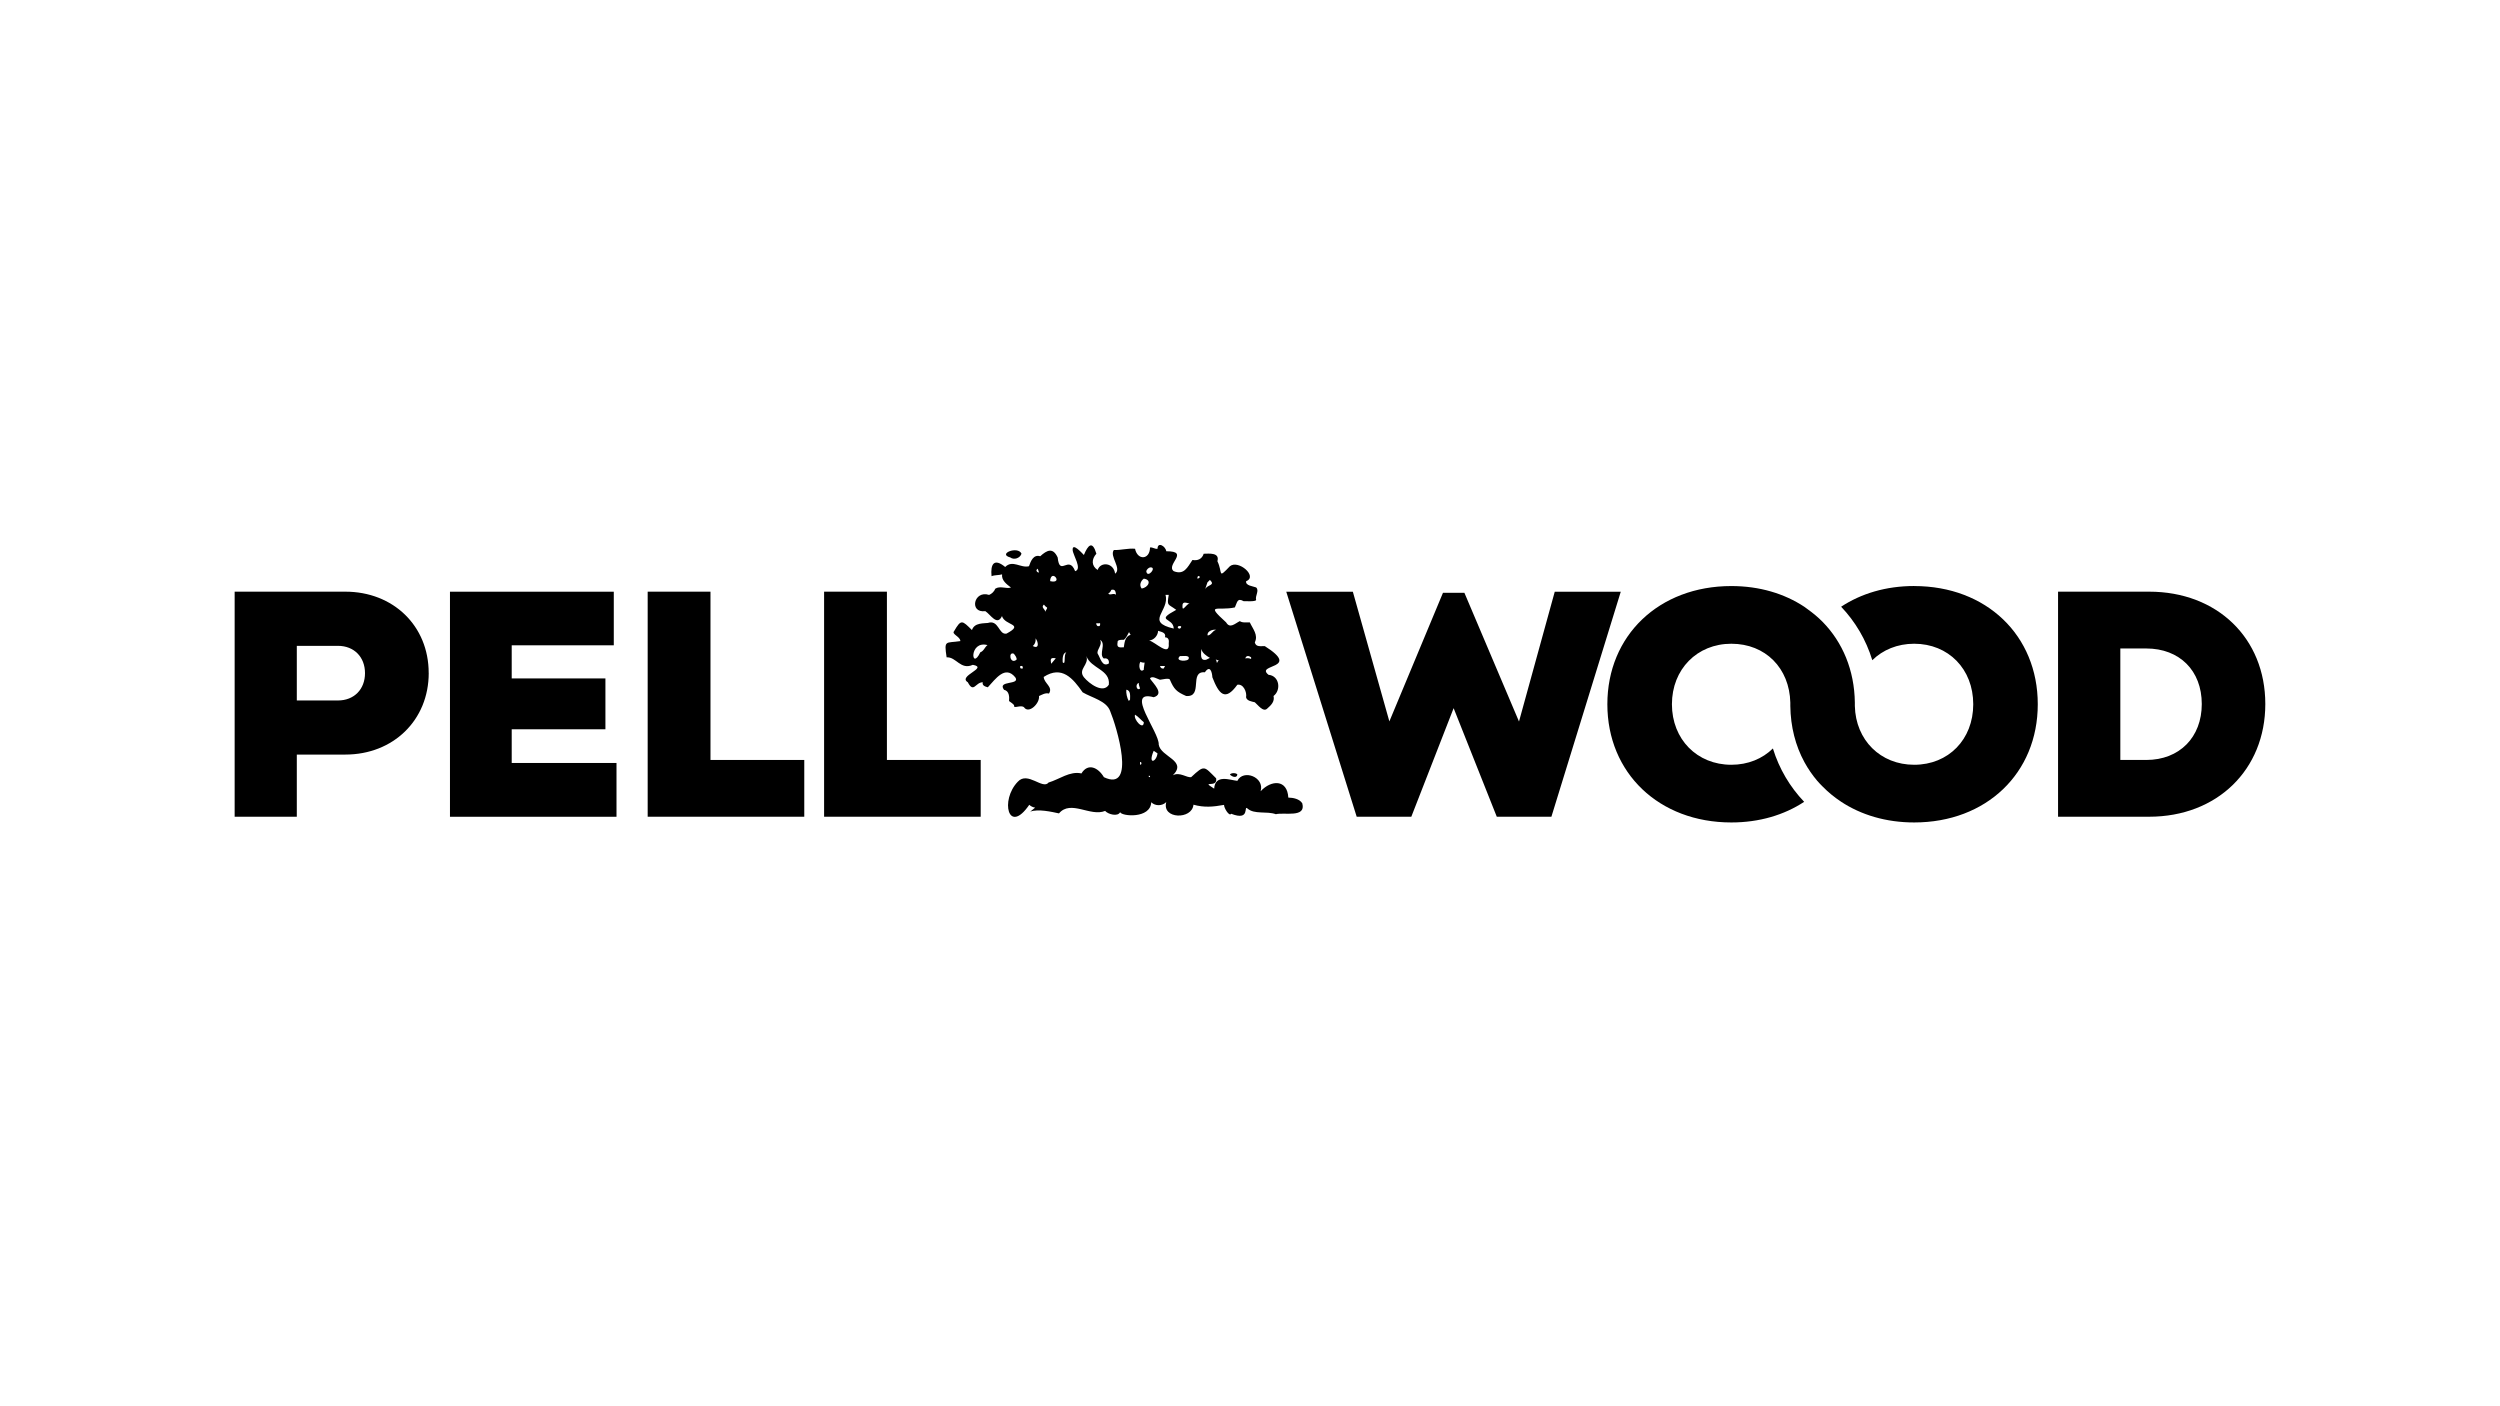
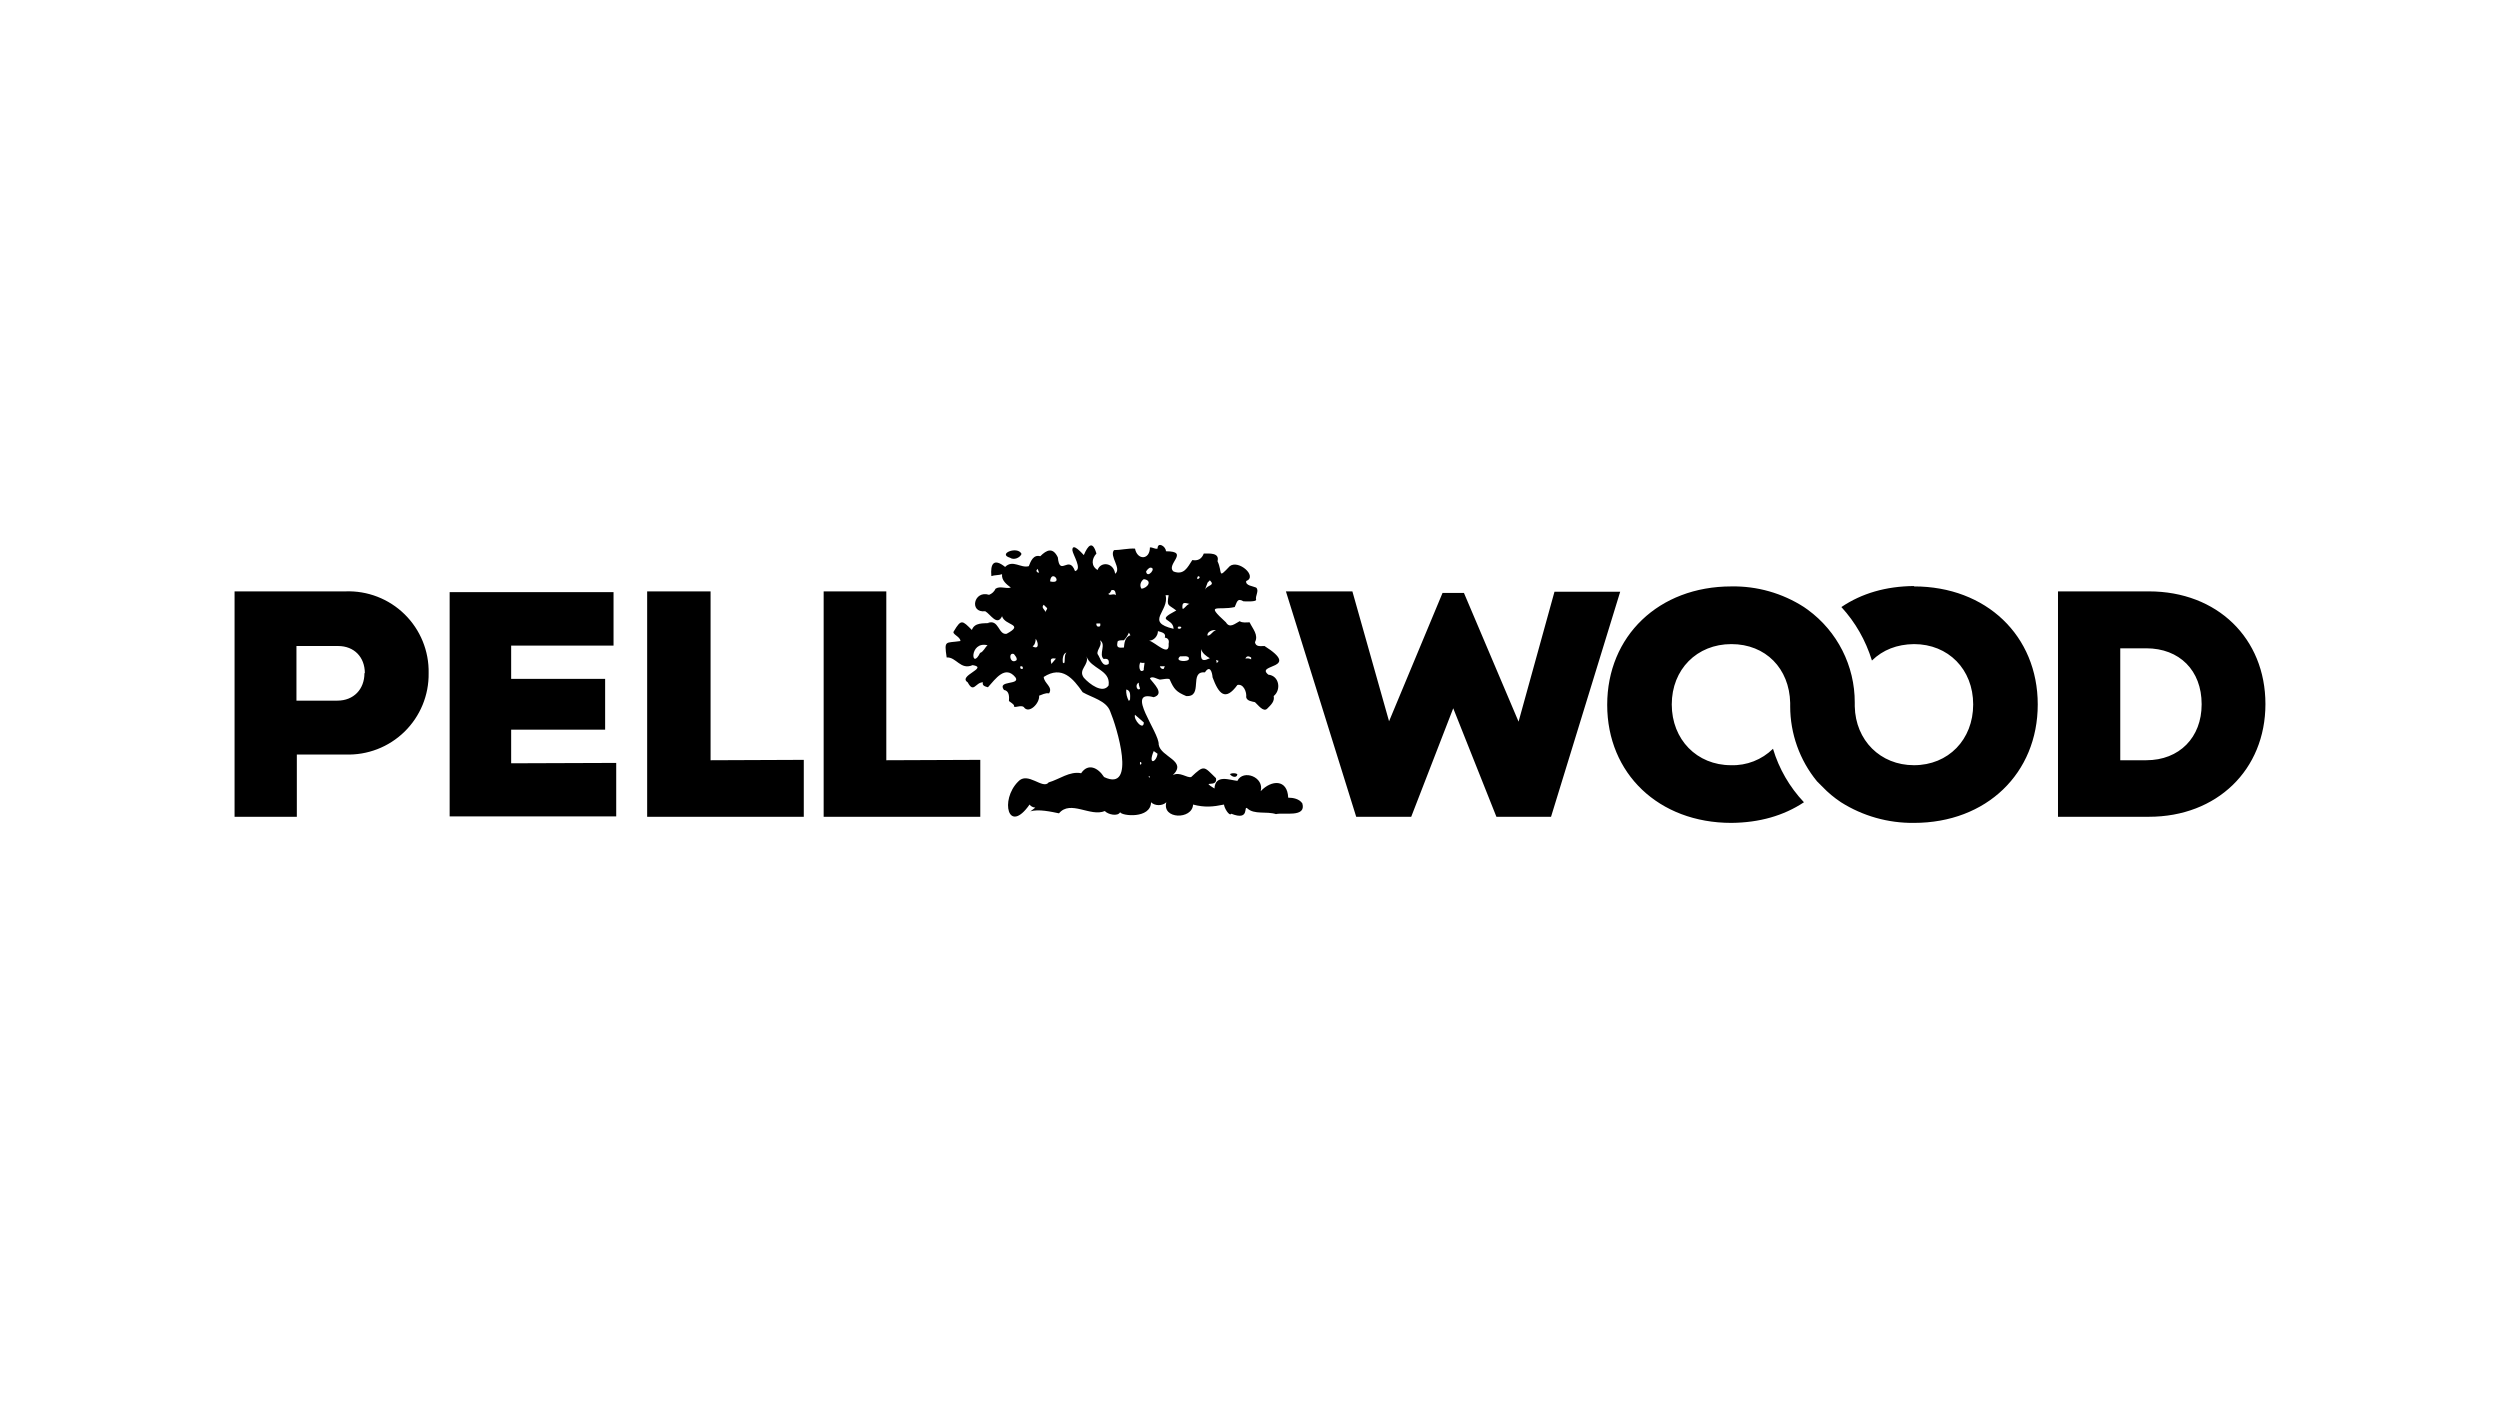
- <svg xmlns="http://www.w3.org/2000/svg" viewBox="0 0 654.38 367.91" fill="currentColor">
-   <path d="M264.44,145.91c.99.75,2.58.18,2.94-.98-.93-2.12-6.36.06-2.94.98Z" />
-   <path d="M340.87,210.26c-.74-1.16-2.38-1.46-3.65-1.49-.27-4.83-4.47-4.66-7.25-1.66,1.1-3.7-4.55-5.85-6.09-2.72-1.94-.2-5.81-1.81-6.07,2.04-3.8-2.4.98.05.52-2.7-3.21-3.17-2.97-3.63-6.53-.32-1.14.25-3.01-1.46-4.8-.48,3.87-3.88-3.18-4.77-3.7-8.02.22-3.22-9.03-14.5-1.31-12.41,2.93-.87-.14-3.58-.98-4.9.48-.85,1.99.15,2.61.33.41-.03,2.45-.57,2.61,0,1.07,2.47,1.71,3.14,4.25,4.25,4.58.34.65-6.57,4.9-6.21,1.34-1.96,1.88-.11,1.96,1.31,1.7,4.37,3.32,6.44,6.53,1.96,1.59-.33,2.56,1.95,2.29,3.27.19.96,1.51,1.11,2.29,1.31.8.67,2.23,2.72,3.27,1.63,1-.87,1.98-1.83,1.63-3.27,2.04-1.54,1.56-5.29-1.31-5.55-3.64-2.91,8.77-1.35-.98-7.51-1-.03-2.34.32-2.61-.98.96-1.93-.53-3.54-1.31-5.23-.79-.04-1.93.18-2.61-.33-1.27.62-2.59,2.06-3.59.33-5.72-5.19-2.05-2.92,2.29-3.92.61-1.26.58-2.61,2.29-1.63.26-.02,3.25.19,3.27-.33-.31-1.07.91-2.44,0-3.27-.86-.33-2.82-.46-2.61-1.63,3.16-1.21-2.03-5.72-4.25-3.92-3.3,3.45-1.8,1.72-3.27-1.31.65-2.33-2.16-1.98-3.59-1.96-.43,1.39-1.59,1.89-2.94,1.63-1.32,1.95-2.2,4.01-4.9,2.94-2.19-1.68,4.36-5.23-1.96-5.22-.16-1.3-2.25-2.6-2.29-.65-.65.14-1.31-.47-1.96-.33-.04,3.25-3.29,3.42-3.92.33-1.82-.18-3.77.4-5.55.33-1.22,1.62,2.16,4.84.33,6.2-.36-2.93-3.82-3.23-4.57-.98-1.68-1.07-1.61-2.85-.33-4.25-1.04-3.56-2.2-2.26-3.27.33-.47-.46-3.06-3.4-2.94-1.31.03,1.26,2.59,5,.65,5.55-1.67-4.38-4.05,1.58-4.57-3.59-1.24-2.7-2.81-1.93-4.57-.32-1.78-.55-2.49,1.3-2.94,2.61-2.19.56-4.29-1.77-6.23.2-2.92-2.41-3.89-.77-3.57,2.41.76-.33,2.01-.24,2.76-.48-.21,1.57,1.21,2.61,2.33,3.45-1.31.41-2.79-.53-4.11.3-.24.69-.95,1.39-1.63,1.63-3.98-1.32-5.31,4.81-.98,4.25,1.34.84,3.09,4.02,4.36,1.29.75,2.54,6.04,1.98,1.19,4.59-2.12.41-1.98-3.88-5.04-2.74.23-.03.46-.06.69-.09-1.7.2-4.02-.1-4.7,1.9-2.56-2.53-2.83-2.91-4.67.28-.75.8,1.65,1.43,1.63,2.61-3.86.59-4.3-.43-3.59,4.25,2.51-.17,3.64,3.41,6.86,1.96,4.22.78-4.06,2.89-1.31,4.57,1.55,2.98,1.99-.04,3.92,0-.25.86.66,1.14,1.31,1.31,2.03-2.17,4.53-5.87,7.19-2.61,1.44,2.12-4.85.71-2.94,3.27,1.36.28,1.42,1.85,1.31,2.94.13.15,1.57.96,1.31,1.3-.02.71,1.83-.37,2.61.33,1.24,1.84,4.18-1.03,3.92-2.94.71-.3,1.64-.92,2.61-.65,1.15-1.76-1.3-2.66-1.38-4.35,4.76-3.1,7.66.38,10.2,4.03,2.4,1.42,6.23,2.22,7.19,4.9,1.69,4.04,6.95,21.39-1.63,17.31-1.52-2.58-4.19-3.77-5.88-.98-3.03-.69-5.74,1.53-8.61,2.38-1.5,1.96-5.47-3.04-8.04-.22-4.69,4.82-2.51,14.08,2.99,6.05.43.39.94.65,1.54.74l-1.29,1.05c2.1-.77,5.63.05,7.53.46,3.08-3.65,8.21.95,12.08-.65.77.89,3.33,1.58,3.92.33.41,1.1,7.95,1.77,8.15-2.6,1.05,1.05,2.88,1.01,3.93-.04-1.22,4.51,6.79,4.64,7.12.68,2.82.79,5.14.57,8.01.05-.06.76,1.37,3.14,1.86,2.32,5.12,2.02,3.18-2.33,4.25-1.39,1.8,1.64,5.06.64,7.45,1.51,2.12-.56,7.96,1.03,6.92-2.82ZM298.41,180.21c-.84.77-1.4-1.1-.33-1.46-.08.33.22,1.15.33,1.46ZM305.09,203.6s0,0-.01.01h0s.01-.01.02-.01ZM298.41,200.13c0-.16,0-.5,0-.65.48-.2.48.85,0,.65ZM295.79,183.15l-.33.33c-.47-.79-.73-2.04-.65-2.94,1.24.15.98,1.77.98,2.61ZM273.9,158.9c.59.25-.35.78-.24,1.33-.06-.78-1.3-1.25-.41-1.98.2.23.37.49.65.65ZM270.73,168.65c.31-.47.4-1.03.33-1.57.75.92,1.03,2.97-.73,2.01.14-.15.31-.26.41-.45ZM292.53,168.12c-.13-.73,1.17-.66,1.63-.65.64-.45.99-1.39,1.37-2.02.13.25.23.51.42.72-1.54.41-1.61,2.18-1.79,3.26-1.21.08-1.9.11-1.63-1.31ZM301.02,203.4c-.29.05-.37-.04-.33-.33.29-.05.37.04.33.33ZM287.3,163.88c-.23-.15-.4-.48-.33-.76.33.03.65.08.98,0,.06.57,0,.89-.65.76ZM302.98,197.19c-.26,2.29-2.61,3.13-1-.66.03.01.97.65,1,.66ZM299.39,189.03c-.02,2.31-2.8-.74-2.29-1.96.83.47,1.5,1.35,2.29,1.96ZM299.39,175.31c-1.15.95-1.44-1.33-.88-2.09.35.19.71.27,1.1.21-.03.24-.26,1.67-.22,1.88ZM304.61,174.98c-.52.13-.84-.18-.98-.65h1.31l-.33.65ZM305.92,168.45c.31,3.64-3.53-.43-5.13-.8,1.25-.09,2.31-1.29,2.34-2.53.9.3,2.15.46,1.81,1.69,1,.05,1.08.81.98,1.63ZM311.15,172.37c-.01.85-3.88.85-2.29-.65.45.1,2.57-.37,2.29.65ZM309.51,158.65c-.06-1.38,1.02-.85,1.88-.65-.86,0-1.94,2.4-1.88.65ZM315.72,172.69c-1.83.37-1.22-1.73-1.31-2.84.31,1.1,1.35,1.82,2.29,2.35-.21.1-.77.39-.99.49ZM318.2,172.54c.22.22.55.26.84.33-.26.13-.37.43-.5.68-.05-.15-.17-.94-.36-1,0,0,.02,0,.02,0ZM327.48,172.04v.46c-.47-.25-1.01-.26-1.53-.16.27-.82.9-.73,1.53-.3ZM318.33,164.86c-.99.23-1.25,1.38-2.22,1.48-.3-1.07,1.37-1.69,2.22-1.48ZM316.05,152.44c.16-.16.49-.49.65-.65,1.54,1.54-.69,1.15-1.26,2.47.15-.44.46-1.37.61-1.82ZM313.43,151.14c.15-.89,1.29.07,0,.33v-.33ZM308.53,163.88c.66-.12.9.22.33.65-.48.07-.84-.36-.33-.65ZM305.92,155.71c-.52,3.03-.22,2.27,1.96,3.92-5.72,3.09-.75,1.91-.65,4.9-7.69-1.78-.97-4.61-2.16-8.82h.85ZM300.04,149.5c.11-.42.56-.87.98-.98,2.01-.22-.72,3.11-.98.98ZM299.39,151.46c2.27.32,1.14,2.37-.56,2.58-.68-.84-.27-1.95.56-2.58ZM290.89,154.4c1.01-.27,1.14.46,1.23,1.27-.67-.57-1.73.36-2.02-.38.37-.06.67-.57.78-.88ZM274.89,151.79c.47-2.86,3.5,1.12,0,.33,0,0,0-.33,0-.33ZM271.3,149.18l.33-.33.33.98c-.37.09-.74-.29-.65-.65ZM256.6,170.74c-2.41,5.05-3.03-3.18,1.88-1.89-.73.52-.93,1.55-1.88,1.89ZM266.07,172.69c-1.72,1.33-2.23-2.23-.7-1.58.29.35.88,1.08.7,1.58ZM267.7,174.98c-.59.09-.74-.08-.65-.65.58-.09.74.08.65.65ZM275.22,173.67l-.09.03c-.24-1.34-.09-1.6,1.23-1.39l-1.14,1.36ZM278.16,173.35c-.06-.87-.03-2.49.98-2.61-.82.55-.07,3.58-.98,2.61ZM290.24,179.23c-1.5,2.39-5.12-.25-6.53-1.96-1.65-2.14,1.44-3.22.65-5.55,1.16,3.29,6.32,3.52,5.88,7.51ZM290.24,173.67c-1.76,1.04-2.18-1.42-2.94-2.61-.28-1.07,1.37-2.23.64-3.59,1.74,1.05-.45,3.77.99,4.9.92-.22,1.46.38,1.31,1.3Z" />
-   <path d="M321.93,202.74c.51.54,1.78,1.08,1.96,0-.28-.49-1.68-.49-1.96,0Z" />
-   <path d="M112.22,176.16c0,12.35-9.3,21.35-21.82,21.35h-12.71v16.27h-16.27v-58.91h28.97c12.52,0,21.82,8.93,21.82,21.28ZM95.54,176.2c0-4.19-2.82-7.15-7.09-7.15h-10.76v14.3h10.76c4.27,0,7.09-2.96,7.09-7.15Z" />
-   <path d="M161.37,199.71v14.08h-43.59v-58.91h42.88v14.03h-26.72v8.67h24.53v13.31h-24.53v8.82h27.43Z" />
-   <path d="M210.52,198.92v14.86h-40.99v-58.91h16.44v44.05h24.55Z" />
-   <path d="M256.7,198.92v14.86h-40.99v-58.91h16.44v44.05h24.55Z" />
-   <path d="M424.24,154.88l-18.16,58.91h-14.29l-11.3-28.43-11.08,28.43h-14.29l-18.44-58.91h17.43l9.56,33.95,14.03-33.66h5.61l14.29,33.69,9.36-33.98h17.28Z" />
-   <path d="M592.95,184.28c0,17.19-12.62,29.5-30.41,29.5h-23.84v-58.91h23.84c17.83,0,30.41,12.19,30.41,29.41ZM576.32,184.28c0-8.74-5.81-14.54-14.54-14.54h-6.78v29.18h6.78c8.72,0,14.54-5.95,14.54-14.64Z" />
-   <path d="M501.04,153.39c-7.36,0-13.88,1.97-19.12,5.42,3.71,3.91,6.52,8.63,8.16,14,2.75-2.71,6.57-4.31,10.96-4.31,8.97,0,15.46,6.62,15.46,15.84s-6.49,15.84-15.46,15.84h0c-8.82,0-15.32-6.46-15.53-15.39,0-.15,0-.75,0-.9-.11-8.47-3.2-15.77-8.42-21.1-1.2-1.22-2.53-2.32-3.94-3.33-.29-.21-.56-.44-.86-.63-5.23-3.46-11.75-5.43-19.11-5.43-18.94,0-32.45,12.94-32.45,30.94s13.51,30.94,32.45,30.94h0c7.34,0,13.84-1.96,19.06-5.4-3.71-3.9-6.53-8.61-8.18-13.97-2.73,2.69-6.51,4.27-10.88,4.27h0c-8.97,0-15.55-6.67-15.55-15.84s6.59-15.84,15.55-15.84,15.23,6.42,15.44,15.4c0,.15,0,.73,0,.88.07,5.45,1.36,10.43,3.69,14.71.96,1.76,2.09,3.4,3.37,4.91.44.52.93,1,1.41,1.49,1.43,1.46,3.03,2.77,4.76,3.92.02.01.03.02.04.03,5.24,3.46,11.78,5.44,19.15,5.44h0c18.89,0,32.35-12.89,32.35-30.94s-13.47-30.94-32.35-30.94Z" />
+ <svg xmlns="http://www.w3.org/2000/svg" fill="currentColor" viewBox="0 0 654.4 367.9">
+   <path d="M264.4 146c1 .7 2.6 0 3-1-1-2.2-6.4 0-3 1" />
+   <path d="M340.9 210.3c-.8-1.2-2.4-1.5-3.7-1.5-.2-4.9-4.4-4.7-7.2-1.7 1-3.7-4.6-5.8-6.1-2.7-2-.2-5.8-1.8-6 2-3.9-2.4.9 0 .4-2.7-3.2-3.1-3-3.6-6.5-.3-1.1.3-3-1.5-4.8-.5 3.9-3.8-3.2-4.7-3.7-8 .2-3.2-9-14.5-1.3-12.4 3-.9-.1-3.6-1-4.9.5-.8 2 .2 2.6.3.4 0 2.5-.5 2.6 0 1.1 2.5 1.7 3.2 4.3 4.3 4.6.3.6-6.6 4.9-6.2 1.3-2 1.9-.1 2 1.3 1.6 4.3 3.3 6.4 6.5 2 1.6-.4 2.5 1.9 2.3 3.2.2 1 1.5 1.1 2.3 1.3.8.7 2.2 2.7 3.2 1.7s2-1.9 1.7-3.3c2-1.6 1.5-5.3-1.4-5.6-3.6-2.9 8.8-1.3-1-7.5-1 0-2.3.3-2.5-1 1-1.9-.6-3.5-1.4-5.2-.8 0-1.9.2-2.6-.3-1.2.6-2.6 2-3.6.3-5.7-5.2-2-3 2.3-4 .6-1.2.6-2.5 2.3-1.5.3 0 3.3.2 3.3-.4-.3-1 .9-2.4 0-3.2-.9-.4-2.8-.5-2.6-1.7 3.1-1.2-2-5.7-4.3-3.9-3.3 3.5-1.8 1.7-3.2-1.3.6-2.3-2.2-2-3.6-2q-.8 2.1-3 1.7c-1.3 2-2.2 4-4.9 3-2.2-1.8 4.4-5.3-2-5.3 0-1.3-2.2-2.6-2.2-.7-.7.2-1.3-.4-2-.3 0 3.3-3.3 3.4-3.9.3-1.8-.1-3.8.4-5.5.4-1.3 1.6 2.1 4.8.3 6.2-.4-3-3.8-3.3-4.6-1-1.7-1-1.6-2.9-.3-4.3-1-3.5-2.2-2.2-3.3.4-.5-.5-3-3.4-3-1.3.1 1.2 2.7 5 .7 5.5-1.6-4.4-4 1.6-4.5-3.6-1.3-2.7-2.9-2-4.6-.3-1.8-.5-2.5 1.3-3 2.6-2.1.6-4.2-1.8-6.2.2-3-2.4-3.9-.8-3.6 2.4.8-.3 2-.2 2.8-.5-.2 1.6 1.2 2.7 2.3 3.5-1.3.4-2.8-.5-4 .3a3 3 0 0 1-1.7 1.6c-4-1.3-5.3 4.8-1 4.3 1.4.8 3.1 4 4.4 1.3.7 2.5 6 2 1.2 4.6-2.2.4-2-4-5-2.8h.6c-1.7.1-4-.2-4.7 1.8-2.5-2.5-2.8-2.9-4.7.3-.7.8 1.7 1.4 1.7 2.6-3.9.6-4.3-.4-3.6 4.3 2.5-.2 3.6 3.4 6.8 2 4.3.7-4 2.8-1.3 4.5 1.6 3 2 0 4 0-.3.9.6 1.1 1.3 1.3 2-2.2 4.5-5.9 7.2-2.6 1.4 2.1-4.9.7-3 3.3 1.4.2 1.4 1.8 1.3 2.9.2.2 1.6 1 1.3 1.3 0 .7 1.9-.4 2.6.3 1.3 1.9 4.2-1 4-3 .7-.2 1.6-.8 2.6-.6 1.1-1.7-1.3-2.6-1.4-4.3 4.8-3.1 7.7.4 10.2 4 2.4 1.4 6.2 2.2 7.2 5 1.7 4 7 21.3-1.6 17.2-1.6-2.5-4.2-3.7-6-1-3-.6-5.7 1.6-8.5 2.4-1.5 2-5.5-3-8-.2-4.8 4.8-2.6 14 3 6q.5.7 1.5.8l-1.3 1c2-.7 5.6.1 7.5.5 3-3.6 8.2 1 12-.6.8.9 3.4 1.5 4 .3.4 1 8 1.8 8.1-2.6 1 1 3 1 4 0-1.2 4.5 6.8 4.6 7 .6 3 .8 5.2.6 8.1 0 0 .8 1.4 3.2 1.9 2.4 5 2 3.1-2.3 4.2-1.4 1.8 1.7 5 .7 7.5 1.5 2-.5 8 1 6.9-2.8m-42.5-30c-.8.7-1.4-1.2-.3-1.6-.1.4.2 1.2.3 1.5m0 19.9v-.6c.5-.2.5.8 0 .6m-2.6-17-.3.4q-.8-1.4-.7-3c1.3.2 1 1.8 1 2.6M273.9 159c.6.3-.3.8-.2 1.3-.1-.7-1.3-1.2-.5-2zm-3.2 9.8q.4-.7.4-1.6c.7.9 1 3-.8 2zm21.8-.6c-.1-.7 1.2-.6 1.7-.6q.9-1 1.3-2l.4.7c-1.5.4-1.6 2.2-1.7 3.2-1.3.1-2 .1-1.7-1.3m8.5 35.3q-.4 0-.3-.3.4 0 .3.3M287.3 164q-.4-.3-.3-.8h1q.2 1-.7.8m15.7 33.3c-.3 2.3-2.6 3.1-1-.7zm-3.6-8.2c0 2.3-2.8-.7-2.3-2zm0-13.7c-1.2 1-1.4-1.3-.9-2q.5.2 1.1.1c0 .3-.3 1.7-.2 2m5.2-.4q-.7.1-1-.7h1.3zm1.3-6.6c.3 3.7-3.5-.4-5.1-.8 1.2 0 2.3-1.2 2.3-2.5 1 .3 2.2.5 1.8 1.7q1.3.2 1 1.6m5.3 4c0 .8-4 .8-2.3-.7.4.1 2.5-.4 2.3.7m-1.7-13.8c0-1.3 1-.8 1.9-.6-.9 0-2 2.4-1.9.6m6.2 14c-1.8.5-1.2-1.6-1.3-2.8.3 1.1 1.4 1.9 2.3 2.4zm2.5 0 .8.3-.5.6c0-.1-.1-.9-.3-1Zm9.3-.6v.5q-.7-.4-1.5-.2.4-1 1.5-.3m-9.2-7.1c-1 .2-1.2 1.3-2.2 1.4-.3-1 1.4-1.7 2.2-1.4m-2.2-12.5.6-.6c1.5 1.5-.7 1.1-1.3 2.5zm-2.7-1.3c.2-.9 1.3.1 0 .4zm-4.9 12.8q1.2 0 .4.6-1 0-.4-.6m-2.6-8.2c-.5 3-.2 2.3 2 4-5.7 3-.8 1.8-.7 4.8-7.7-1.8-1-4.6-2.1-8.8zm-5.9-6.2q.4-.7 1-1c2-.2-.7 3.1-1 1m-.6 2c2.3.3 1.1 2.3-.6 2.5-.6-.8-.2-2 .6-2.5m-8.5 2.9c1-.3 1.1.5 1.2 1.3-.6-.6-1.7.3-2-.4.4 0 .7-.6.8-.9m-16-2.6c.5-2.9 3.5 1.1 0 .3zm-3.6-2.6.3-.4.4 1q-.7 0-.7-.6m-14.7 21.5c-2.4 5-3-3.1 1.9-1.9-.7.6-1 1.6-1.9 2m9.5 1.9c-1.7 1.3-2.3-2.2-.7-1.6.3.4.9 1 .7 1.6m1.6 2.3q-.8.1-.6-.7.8-.1.6.7m7.5-1.3c-.3-1.3-.2-1.6 1.2-1.4zm3-.4c-.1-.8 0-2.4 1-2.6-.9.6-.1 3.6-1 2.6m12 6c-1.5 2.3-5-.3-6.5-2-1.6-2.2 1.5-3.3.7-5.6 1.1 3.3 6.3 3.5 5.8 7.5m0-5.5c-1.7 1-2.1-1.5-2.9-2.6-.3-1.1 1.4-2.3.6-3.6 1.8 1-.4 3.7 1 4.9q1.6-.3 1.3 1.3" />
+   <path d="M322 202.7c.4.6 1.7 1.1 1.9 0-.3-.4-1.7-.4-2 0m-209.7-26.5a21 21 0 0 1-21.8 21.3H77.7v16.3H61.4v-59h29a21 21 0 0 1 21.8 21.4m-16.7 0c0-4.2-2.8-7.1-7-7.1H77.6v14.3h10.7c4.3 0 7.1-3 7.1-7.2m65.9 23.5v14h-43.6V155h42.9v14h-26.8v8.7h24.6V191h-24.6v8.8zm49.1-.8v14.9h-41v-59H186V199zm46.2 0v14.9h-41v-59H232V199zm167.5-44L406 213.8h-14.3l-11.3-28.4-11 28.4H355l-18.4-59H354l9.6 34 14-33.6h5.6l14.3 33.7 9.4-34zM593 184.3c0 17.2-12.7 29.5-30.5 29.5h-23.8v-59h23.8c17.9 0 30.5 12.3 30.5 29.5m-16.7 0c0-8.8-5.8-14.6-14.5-14.6H555V199h6.8c8.7 0 14.5-6 14.5-14.6m-75.3-31q-11 .1-19 5.5 5.5 6 8 14 4.3-4.2 11-4.3c9 0 15.5 6.6 15.5 15.8s-6.5 15.9-15.5 15.9c-8.8 0-15.3-6.5-15.5-15.4v-1a30 30 0 0 0-12.3-24.3l-1-.7a34 34 0 0 0-19-5.4c-19 0-32.5 13-32.5 31s13.5 30.9 32.5 30.9q11-.1 19-5.4a35 35 0 0 1-8.1-14 15 15 0 0 1-11 4.3c-8.9 0-15.5-6.7-15.5-15.9s6.6-15.8 15.6-15.8 15.2 6.4 15.4 15.4v.9a31 31 0 0 0 7 19.6l1.5 1.5q2.1 2.2 4.8 4a35 35 0 0 0 19.1 5.4c19 0 32.4-13 32.4-31s-13.5-30.9-32.4-30.9" />
</svg>
